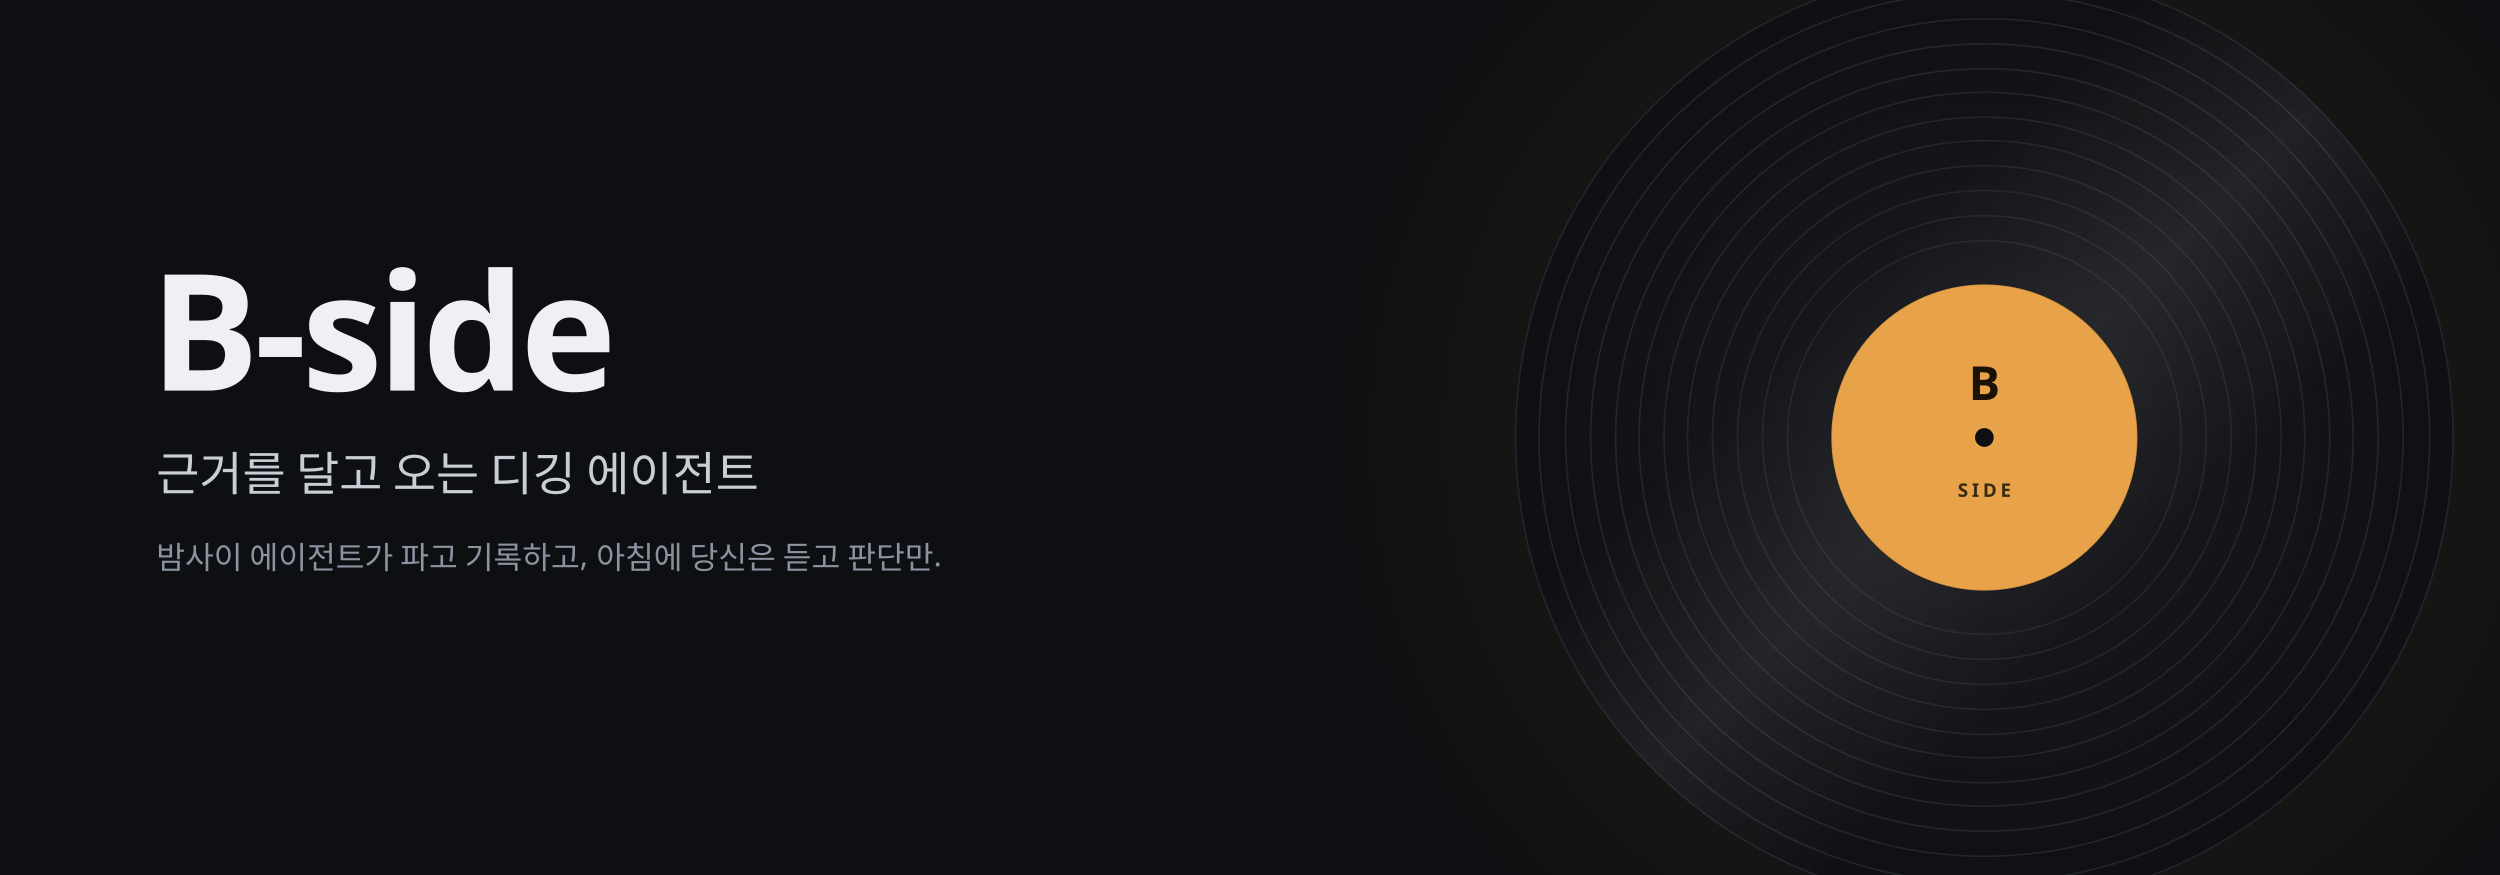
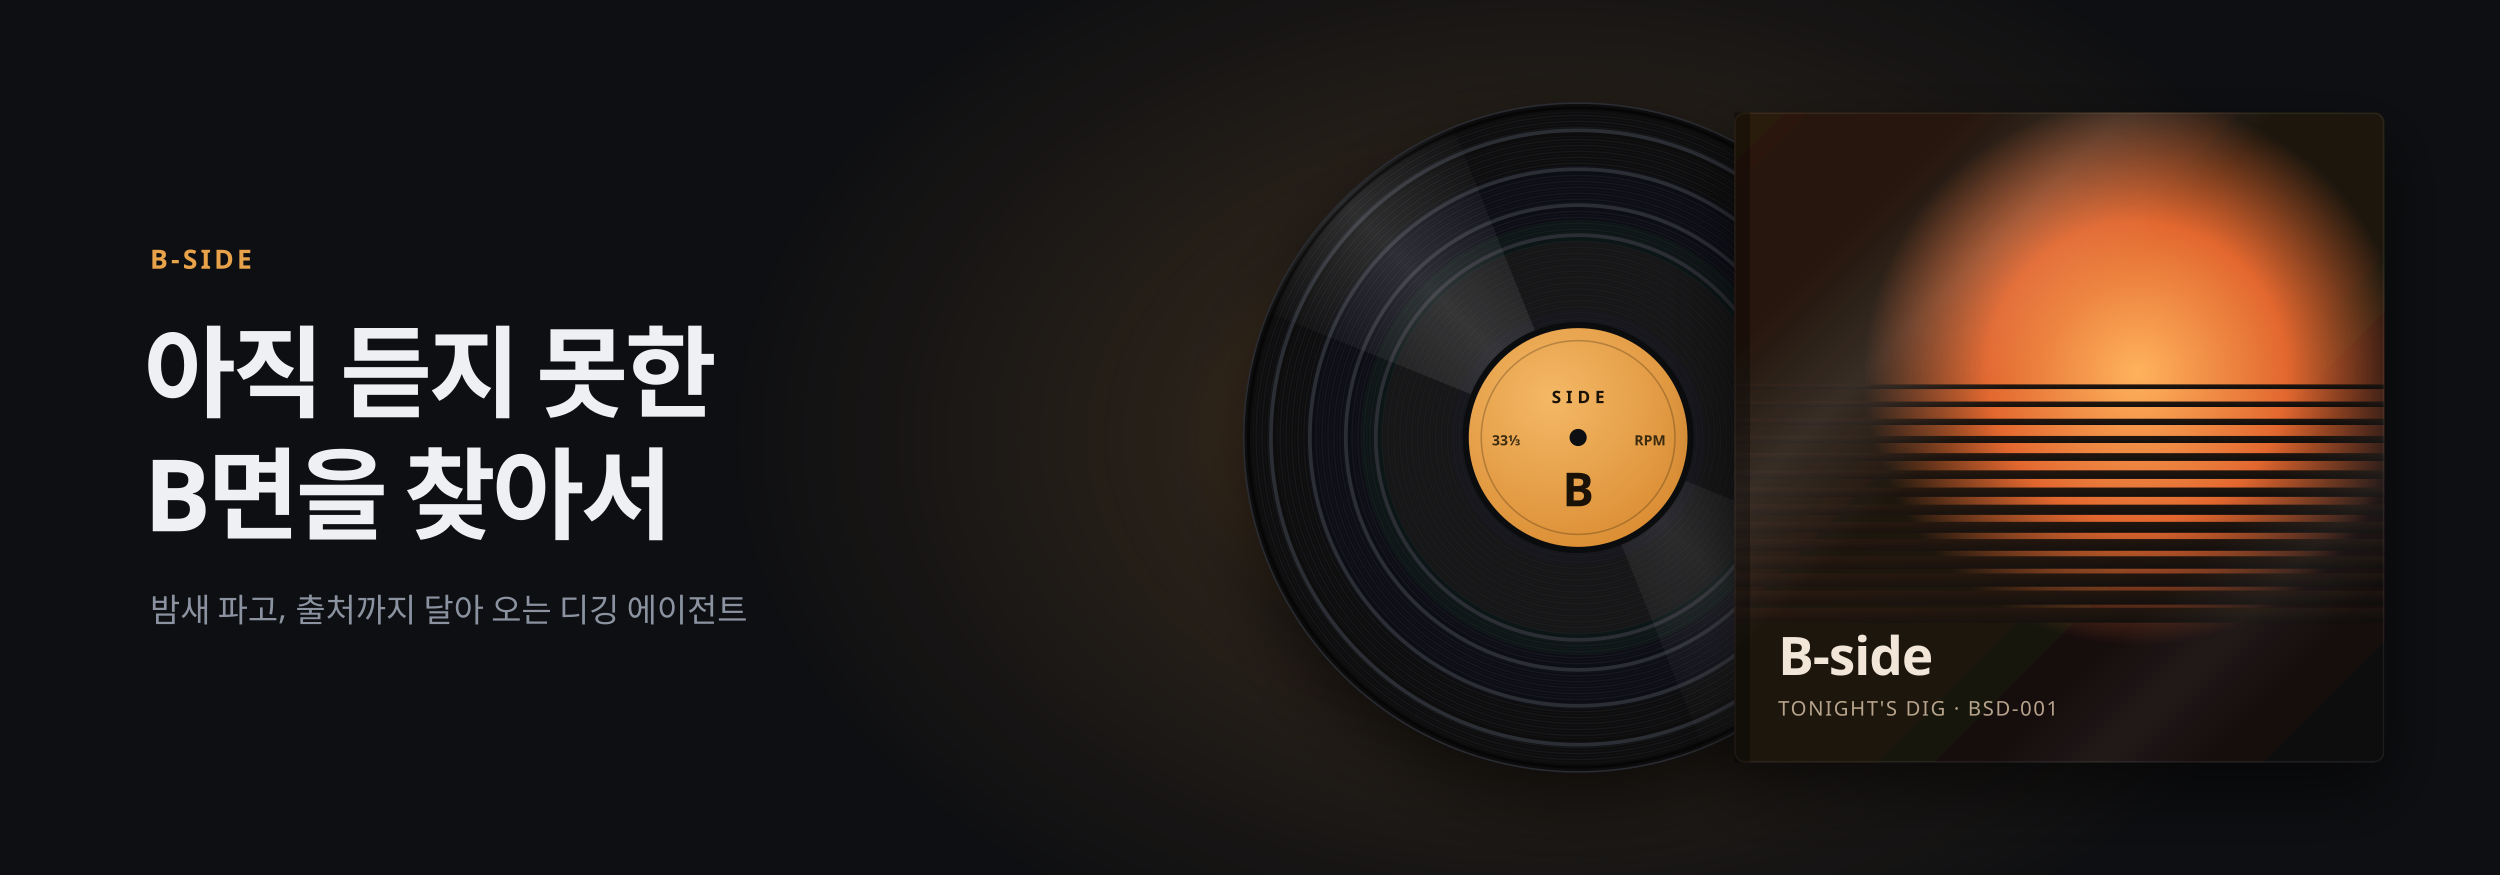
<svg xmlns="http://www.w3.org/2000/svg" width="1600" height="560" viewBox="0 0 1600 560" font-family="Pretendard, 'Apple SD Gothic Neo', 'Noto Sans KR', sans-serif">
  <defs>
-     <radialGradient id="glow" cx="0.5" cy="0.5" r="0.5">
-       <stop offset="0" stop-color="#e8a24a" stop-opacity="0.32" />
-       <stop offset="0.55" stop-color="#e8a24a" stop-opacity="0.07" />
+     <radialGradient id="back" cx="0.5" cy="0.5" r="0.5">
+       <stop offset="0" stop-color="#ff8a3d" stop-opacity="0.5" />
+       <stop offset="0.45" stop-color="#e8a24a" stop-opacity="0.12" />
      <stop offset="1" stop-color="#e8a24a" stop-opacity="0" />
    </radialGradient>
-     <radialGradient id="vinyl" cx="0.5" cy="0.5" r="0.5">
-       <stop offset="0" stop-color="#1b1c21" />
-       <stop offset="1" stop-color="#0f1013" />
+     <radialGradient id="disc" cx="0.5" cy="0.5" r="0.5">
+       <stop offset="0.3" stop-color="#16171b" />
+       <stop offset="1" stop-color="#0b0c0e" />
    </radialGradient>
-     <linearGradient id="sheen" x1="0" y1="0" x2="1" y2="1">
-       <stop offset="0.35" stop-color="#ffffff" stop-opacity="0" />
-       <stop offset="0.5" stop-color="#ffffff" stop-opacity="0.07" />
-       <stop offset="0.65" stop-color="#ffffff" stop-opacity="0" />
+     <linearGradient id="sheenA" x1="0" y1="0" x2="1" y2="0">
+       <stop offset="0" stop-color="#fff" stop-opacity="0" />
+       <stop offset="0.5" stop-color="#fff" stop-opacity="0.16" />
+       <stop offset="1" stop-color="#fff" stop-opacity="0" />
    </linearGradient>
-     <clipPath id="c">
-       <rect width="1600" height="560" />
+     <radialGradient id="label" cx="0.38" cy="0.32" r="0.8">
+       <stop offset="0" stop-color="#f4b866" />
+       <stop offset="1" stop-color="#d98a2f" />
+     </radialGradient>
+     <linearGradient id="art" x1="0" y1="0" x2="1" y2="1">
+       <stop offset="0" stop-color="#2a1a10" />
+       <stop offset="1" stop-color="#0f0d0c" />
+     </linearGradient>
+     <radialGradient id="sun" cx="0.5" cy="0.5" r="0.5">
+       <stop offset="0" stop-color="#ffb35c" />
+       <stop offset="0.55" stop-color="#e2672f" />
+       <stop offset="1" stop-color="#e2672f" stop-opacity="0" />
+     </radialGradient>
+     <linearGradient id="poly" x1="0" y1="0" x2="1" y2="1">
+       <stop offset="0.18" stop-color="#fff" stop-opacity="0" />
+       <stop offset="0.3" stop-color="#fff" stop-opacity="0.10" />
+       <stop offset="0.42" stop-color="#fff" stop-opacity="0" />
+       <stop offset="0.7" stop-color="#fff" stop-opacity="0" />
+       <stop offset="0.78" stop-color="#fff" stop-opacity="0.05" />
+       <stop offset="0.86" stop-color="#fff" stop-opacity="0" />
+     </linearGradient>
+     <linearGradient id="fadeL" x1="0" y1="0" x2="1" y2="0">
+       <stop offset="0" stop-color="#0e0f12" />
+       <stop offset="1" stop-color="#0e0f12" stop-opacity="0" />
+     </linearGradient>
+     <clipPath id="discClip">
+       <circle cx="1010" cy="280" r="214" />
    </clipPath>
+     <clipPath id="sleeveClip">
+       <rect x="1110" y="72" width="416" height="416" rx="6" />
+     </clipPath>
+     <filter id="shadow" x="-20%" y="-20%" width="140%" height="140%">
+       <feDropShadow dx="0" dy="18" stdDeviation="22" flood-color="#000" flood-opacity="0.6" />
+     </filter>
+     <filter id="blur">
+       <feGaussianBlur stdDeviation="28" />
+     </filter>
  </defs>
  <rect width="1600" height="560" fill="#0e0f12" />
-   <g clip-path="url(#c)">
-     <circle cx="1270" cy="280" r="420" fill="url(#glow)" />
-     <circle cx="1270" cy="280" r="300" fill="url(#vinyl)" stroke="#23252c" />
-     <g fill="none" stroke="#24262d" stroke-width="1">
-       <circle cx="1270" cy="280" r="285" />
-       <circle cx="1270" cy="280" r="268" />
-       <circle cx="1270" cy="280" r="252" />
-       <circle cx="1270" cy="280" r="236" />
-       <circle cx="1270" cy="280" r="221" />
-       <circle cx="1270" cy="280" r="205" />
-       <circle cx="1270" cy="280" r="190" />
-       <circle cx="1270" cy="280" r="174" />
-       <circle cx="1270" cy="280" r="158" />
-       <circle cx="1270" cy="280" r="142" />
-       <circle cx="1270" cy="280" r="126" />
-     </g>
-     <circle cx="1270" cy="280" r="300" fill="url(#sheen)" />
-     <circle cx="1270" cy="280" r="98" fill="#e8a24a" />
-     <circle cx="1270" cy="280" r="98" fill="none" stroke="#000" stroke-opacity="0.15" />
-     <text x="1270" y="256" text-anchor="middle" fill="#1a1206" font-size="30" font-weight="800">B</text>
-     <text x="1270" y="318" text-anchor="middle" fill="#3a2a10" font-size="12" font-weight="600" letter-spacing="0.2em">SIDE</text>
-     <circle cx="1270" cy="280" r="6" fill="#0e0f12" />
+   <ellipse cx="990" cy="280" rx="520" ry="360" fill="url(#back)" />
+   <g filter="url(#shadow)">
+     <circle cx="1010" cy="280" r="214" fill="url(#disc)" />
  </g>
-   <text x="96" y="250" fill="#eef0f3" font-size="104" font-weight="800" letter-spacing="-0.03em">B-side</text>
-   <text x="100" y="314" fill="#c9ced6" font-size="30" font-weight="500">근거를 달고 오는 디깅 에이전트</text>
-   <text x="100" y="364" fill="#8b93a1" font-size="20">밤사이 에이전트가 파고 기록하고, 아침에 당신은 듣고 판단만.</text>
+   <g clip-path="url(#discClip)">
+     <circle cx="1010" cy="280" r="208.0" fill="none" stroke="#1f2127" stroke-opacity="0.3" stroke-width="0.8" />
+     <circle cx="1010" cy="280" r="206.1" fill="none" stroke="#1f2127" stroke-opacity="0.55" stroke-width="0.8" />
+     <circle cx="1010" cy="280" r="204.2" fill="none" stroke="#1f2127" stroke-opacity="0.3" stroke-width="0.8" />
+     <circle cx="1010" cy="280" r="202.3" fill="none" stroke="#1f2127" stroke-opacity="0.55" stroke-width="0.8" />
+     <circle cx="1010" cy="280" r="200.4" fill="none" stroke="#1f2127" stroke-opacity="0.3" stroke-width="0.8" />
+     <circle cx="1010" cy="280" r="198.5" fill="none" stroke="#1f2127" stroke-opacity="0.55" stroke-width="0.8" />
+     <circle cx="1010" cy="280" r="196.6" fill="none" stroke="#2c2e35" stroke-width="2.4" />
+     <circle cx="1010" cy="280" r="192.6" fill="none" stroke="#1f2127" stroke-opacity="0.3" stroke-width="0.8" />
+     <circle cx="1010" cy="280" r="190.7" fill="none" stroke="#1f2127" stroke-opacity="0.55" stroke-width="0.8" />
+     <circle cx="1010" cy="280" r="188.8" fill="none" stroke="#1f2127" stroke-opacity="0.3" stroke-width="0.8" />
+     <circle cx="1010" cy="280" r="186.9" fill="none" stroke="#1f2127" stroke-opacity="0.55" stroke-width="0.8" />
+     <circle cx="1010" cy="280" r="185.0" fill="none" stroke="#1f2127" stroke-opacity="0.3" stroke-width="0.8" />
+     <circle cx="1010" cy="280" r="183.1" fill="none" stroke="#1f2127" stroke-opacity="0.55" stroke-width="0.8" />
+     <circle cx="1010" cy="280" r="181.2" fill="none" stroke="#1f2127" stroke-opacity="0.3" stroke-width="0.8" />
+     <circle cx="1010" cy="280" r="179.3" fill="none" stroke="#1f2127" stroke-opacity="0.55" stroke-width="0.8" />
+     <circle cx="1010" cy="280" r="177.4" fill="none" stroke="#1f2127" stroke-opacity="0.3" stroke-width="0.8" />
+     <circle cx="1010" cy="280" r="175.5" fill="none" stroke="#1f2127" stroke-opacity="0.55" stroke-width="0.8" />
+     <circle cx="1010" cy="280" r="173.6" fill="none" stroke="#1f2127" stroke-opacity="0.3" stroke-width="0.8" />
+     <circle cx="1010" cy="280" r="171.7" fill="none" stroke="#2c2e35" stroke-width="2.4" />
+     <circle cx="1010" cy="280" r="167.7" fill="none" stroke="#1f2127" stroke-opacity="0.55" stroke-width="0.8" />
+     <circle cx="1010" cy="280" r="165.8" fill="none" stroke="#1f2127" stroke-opacity="0.3" stroke-width="0.8" />
+     <circle cx="1010" cy="280" r="163.9" fill="none" stroke="#1f2127" stroke-opacity="0.55" stroke-width="0.8" />
+     <circle cx="1010" cy="280" r="162.0" fill="none" stroke="#1f2127" stroke-opacity="0.3" stroke-width="0.8" />
+     <circle cx="1010" cy="280" r="160.1" fill="none" stroke="#1f2127" stroke-opacity="0.55" stroke-width="0.8" />
+     <circle cx="1010" cy="280" r="158.2" fill="none" stroke="#1f2127" stroke-opacity="0.3" stroke-width="0.8" />
+     <circle cx="1010" cy="280" r="156.3" fill="none" stroke="#1f2127" stroke-opacity="0.55" stroke-width="0.8" />
+     <circle cx="1010" cy="280" r="154.4" fill="none" stroke="#1f2127" stroke-opacity="0.3" stroke-width="0.8" />
+     <circle cx="1010" cy="280" r="152.5" fill="none" stroke="#1f2127" stroke-opacity="0.55" stroke-width="0.8" />
+     <circle cx="1010" cy="280" r="150.6" fill="none" stroke="#1f2127" stroke-opacity="0.3" stroke-width="0.8" />
+     <circle cx="1010" cy="280" r="148.7" fill="none" stroke="#2c2e35" stroke-width="2.4" />
+     <circle cx="1010" cy="280" r="144.7" fill="none" stroke="#1f2127" stroke-opacity="0.55" stroke-width="0.8" />
+     <circle cx="1010" cy="280" r="142.8" fill="none" stroke="#1f2127" stroke-opacity="0.3" stroke-width="0.8" />
+     <circle cx="1010" cy="280" r="140.9" fill="none" stroke="#1f2127" stroke-opacity="0.55" stroke-width="0.8" />
+     <circle cx="1010" cy="280" r="139.0" fill="none" stroke="#1f2127" stroke-opacity="0.3" stroke-width="0.8" />
+     <circle cx="1010" cy="280" r="137.1" fill="none" stroke="#1f2127" stroke-opacity="0.55" stroke-width="0.8" />
+     <circle cx="1010" cy="280" r="135.2" fill="none" stroke="#1f2127" stroke-opacity="0.3" stroke-width="0.8" />
+     <circle cx="1010" cy="280" r="133.3" fill="none" stroke="#1f2127" stroke-opacity="0.55" stroke-width="0.8" />
+     <circle cx="1010" cy="280" r="131.4" fill="none" stroke="#1f2127" stroke-opacity="0.3" stroke-width="0.8" />
+     <circle cx="1010" cy="280" r="129.5" fill="none" stroke="#2c2e35" stroke-width="2.4" />
+     <circle cx="1010" cy="280" r="125.5" fill="none" stroke="#1f2127" stroke-opacity="0.55" stroke-width="0.8" />
+     <circle cx="1010" cy="280" r="123.6" fill="none" stroke="#1f2127" stroke-opacity="0.3" stroke-width="0.8" />
+     <circle cx="1010" cy="280" r="121.7" fill="none" stroke="#1f2127" stroke-opacity="0.55" stroke-width="0.8" />
+     <circle cx="1010" cy="280" r="119.8" fill="none" stroke="#1f2127" stroke-opacity="0.3" stroke-width="0.8" />
+     <circle cx="1010" cy="280" r="117.9" fill="none" stroke="#1f2127" stroke-opacity="0.55" stroke-width="0.8" />
+     <circle cx="1010" cy="280" r="116.0" fill="none" stroke="#1f2127" stroke-opacity="0.3" stroke-width="0.8" />
+     <circle cx="1010" cy="280" r="114.1" fill="none" stroke="#1f2127" stroke-opacity="0.55" stroke-width="0.8" />
+     <circle cx="1010" cy="280" r="112.2" fill="none" stroke="#1f2127" stroke-opacity="0.3" stroke-width="0.8" />
+     <circle cx="1010" cy="280" r="110.3" fill="none" stroke="#1f2127" stroke-opacity="0.55" stroke-width="0.8" />
+     <circle cx="1010" cy="280" r="108.4" fill="none" stroke="#1f2127" stroke-opacity="0.3" stroke-width="0.8" />
+     <circle cx="1010" cy="280" r="106.5" fill="none" stroke="#1f2127" stroke-opacity="0.55" stroke-width="0.8" />
+     <circle cx="1010" cy="280" r="104.6" fill="none" stroke="#1f2127" stroke-opacity="0.3" stroke-width="0.8" />
+     <circle cx="1010" cy="280" r="102.7" fill="none" stroke="#1f2127" stroke-opacity="0.55" stroke-width="0.8" />
+     <circle cx="1010" cy="280" r="100.8" fill="none" stroke="#1f2127" stroke-opacity="0.3" stroke-width="0.8" />
+     <circle cx="1010" cy="280" r="98.9" fill="none" stroke="#1f2127" stroke-opacity="0.55" stroke-width="0.8" />
+     <circle cx="1010" cy="280" r="97.0" fill="none" stroke="#1f2127" stroke-opacity="0.3" stroke-width="0.8" />
+     <circle cx="1010" cy="280" r="95.1" fill="none" stroke="#1f2127" stroke-opacity="0.55" stroke-width="0.8" />
+     <circle cx="1010" cy="280" r="93.2" fill="none" stroke="#1f2127" stroke-opacity="0.3" stroke-width="0.8" />
+     <circle cx="1010" cy="280" r="91.3" fill="none" stroke="#1f2127" stroke-opacity="0.55" stroke-width="0.8" />
+     <circle cx="1010" cy="280" r="89.4" fill="none" stroke="#1f2127" stroke-opacity="0.3" stroke-width="0.8" />
+     <circle cx="1010" cy="280" r="87.5" fill="none" stroke="#1f2127" stroke-opacity="0.55" stroke-width="0.8" />
+     <circle cx="1010" cy="280" r="85.6" fill="none" stroke="#1f2127" stroke-opacity="0.3" stroke-width="0.8" />
+     <circle cx="1010" cy="280" r="83.7" fill="none" stroke="#1f2127" stroke-opacity="0.55" stroke-width="0.8" />
+     <circle cx="1010" cy="280" r="81.8" fill="none" stroke="#1f2127" stroke-opacity="0.3" stroke-width="0.8" />
+     <circle cx="1010" cy="280" r="79.9" fill="none" stroke="#1f2127" stroke-opacity="0.55" stroke-width="0.8" />
+     <circle cx="1010" cy="280" r="78.0" fill="none" stroke="#1f2127" stroke-opacity="0.3" stroke-width="0.8" />
+     <circle cx="1010" cy="280" r="76.1" fill="none" stroke="#1f2127" stroke-opacity="0.55" stroke-width="0.8" />
+     <circle cx="1010" cy="280" r="74.2" fill="none" stroke="#1f2127" stroke-opacity="0.3" stroke-width="0.8" />
+     <linearGradient id="w1" gradientUnits="userSpaceOnUse" x1="839.8" y1="238.3" x2="968.3" y2="109.8">
+       <stop offset="0" stop-color="#fff" stop-opacity="0" />
+       <stop offset="0.5" stop-color="#fff" stop-opacity="0.13" />
+       <stop offset="1" stop-color="#fff" stop-opacity="0" />
+     </linearGradient>
+     <path d="M1010 280 L639.1 130.2 L860.2 -90.9 Z" fill="url(#w1)" />
+     <linearGradient id="w2" gradientUnits="userSpaceOnUse" x1="1180.2" y1="321.7" x2="1051.7" y2="450.2">
+       <stop offset="0" stop-color="#fff" stop-opacity="0" />
+       <stop offset="0.5" stop-color="#fff" stop-opacity="0.09" />
+       <stop offset="1" stop-color="#fff" stop-opacity="0" />
+     </linearGradient>
+     <path d="M1010 280 L1380.9 429.8 L1159.8 650.9 Z" fill="url(#w2)" />
+   </g>
+   <circle cx="1010" cy="280" r="214" fill="none" stroke="#2a2c33" stroke-width="1" />
+   <circle cx="1010" cy="280" r="211" fill="none" stroke="#000" stroke-opacity="0.5" stroke-width="2" />
+   <circle cx="1010" cy="280" r="74" fill="#0b0c0e" />
+   <circle cx="1010" cy="280" r="70" fill="url(#label)" />
+   <circle cx="1010" cy="280" r="62" fill="none" stroke="#1a1206" stroke-opacity="0.25" />
+   <text x="1010" y="258" text-anchor="middle" fill="#1a1206" font-size="11" font-weight="700" letter-spacing="0.28em">SIDE</text>
+   <text x="1010" y="324" text-anchor="middle" fill="#1a1206" font-size="30" font-weight="800">B</text>
+   <text x="964" y="285" text-anchor="middle" fill="#3a2a10" font-size="9" font-weight="600">33⅓</text>
+   <text x="1056" y="285" text-anchor="middle" fill="#3a2a10" font-size="9" font-weight="600">RPM</text>
+   <circle cx="1010" cy="280" r="5.5" fill="#0e0f12" />
+   <g filter="url(#shadow)">
+     <rect x="1110" y="72" width="416" height="416" rx="6" fill="url(#art)" />
+   </g>
+   <g clip-path="url(#sleeveClip)">
+     <circle cx="1367.92" cy="238.4" r="174.72" fill="url(#sun)" />
+     <rect x="1110" y="246" width="416" height="3.0" fill="url(#art)" />
+     <rect x="1110" y="257" width="416" height="3.5" fill="url(#art)" />
+     <rect x="1110" y="268" width="416" height="4.0" fill="url(#art)" />
+     <rect x="1110" y="279" width="416" height="4.5" fill="url(#art)" />
+     <rect x="1110" y="290" width="416" height="5.0" fill="url(#art)" />
+     <rect x="1110" y="301" width="416" height="5.5" fill="url(#art)" />
+     <rect x="1110" y="312" width="416" height="6.0" fill="url(#art)" />
+     <rect x="1110" y="323" width="416" height="6.5" fill="url(#art)" />
+     <rect x="1110" y="334" width="416" height="7.0" fill="url(#art)" />
+     <rect x="1110" y="345" width="416" height="7.5" fill="url(#art)" />
+     <rect x="1110" y="356" width="416" height="8.0" fill="url(#art)" />
+     <rect x="1110" y="367" width="416" height="8.5" fill="url(#art)" />
+     <rect x="1110" y="378" width="416" height="9.0" fill="url(#art)" />
+     <rect x="1110" y="389" width="416" height="9.5" fill="url(#art)" />
+     <text x="1138" y="432" fill="#f1e6d8" font-size="34" font-weight="800" letter-spacing="-0.02em">B-side</text>
+     <text x="1138" y="458" fill="#b8a48c" font-size="13" font-weight="500" letter-spacing="0.08em">TONIGHT'S DIG · BSD-001</text>
+     <rect x="1110" y="72" width="416" height="416" fill="url(#poly)" />
+   </g>
+   <rect x="1110.5" y="72.5" width="415" height="415" rx="6" fill="none" stroke="#fff" stroke-opacity="0.07" />
+   <rect x="1110" y="72" width="10" height="416" fill="#000" fill-opacity="0.35" />
+   <rect x="0" y="0" width="160" height="560" fill="url(#fadeL)" opacity="0" />
+   <text x="96" y="172" fill="#e8a24a" font-size="17" font-weight="700" letter-spacing="0.12em">B-SIDE</text>
+   <text x="92" y="262" fill="#eef0f3" font-size="64" font-weight="800" letter-spacing="-0.035em">아직 듣지 못한</text>
+   <text x="92" y="340" fill="#eef0f3" font-size="64" font-weight="800" letter-spacing="-0.035em">B면을 찾아서</text>
+   <text x="96" y="398" fill="#8b93a1" font-size="21" font-weight="500">밤새 파고, 출처까지 달아 오는 디깅 에이전트</text>
</svg>
